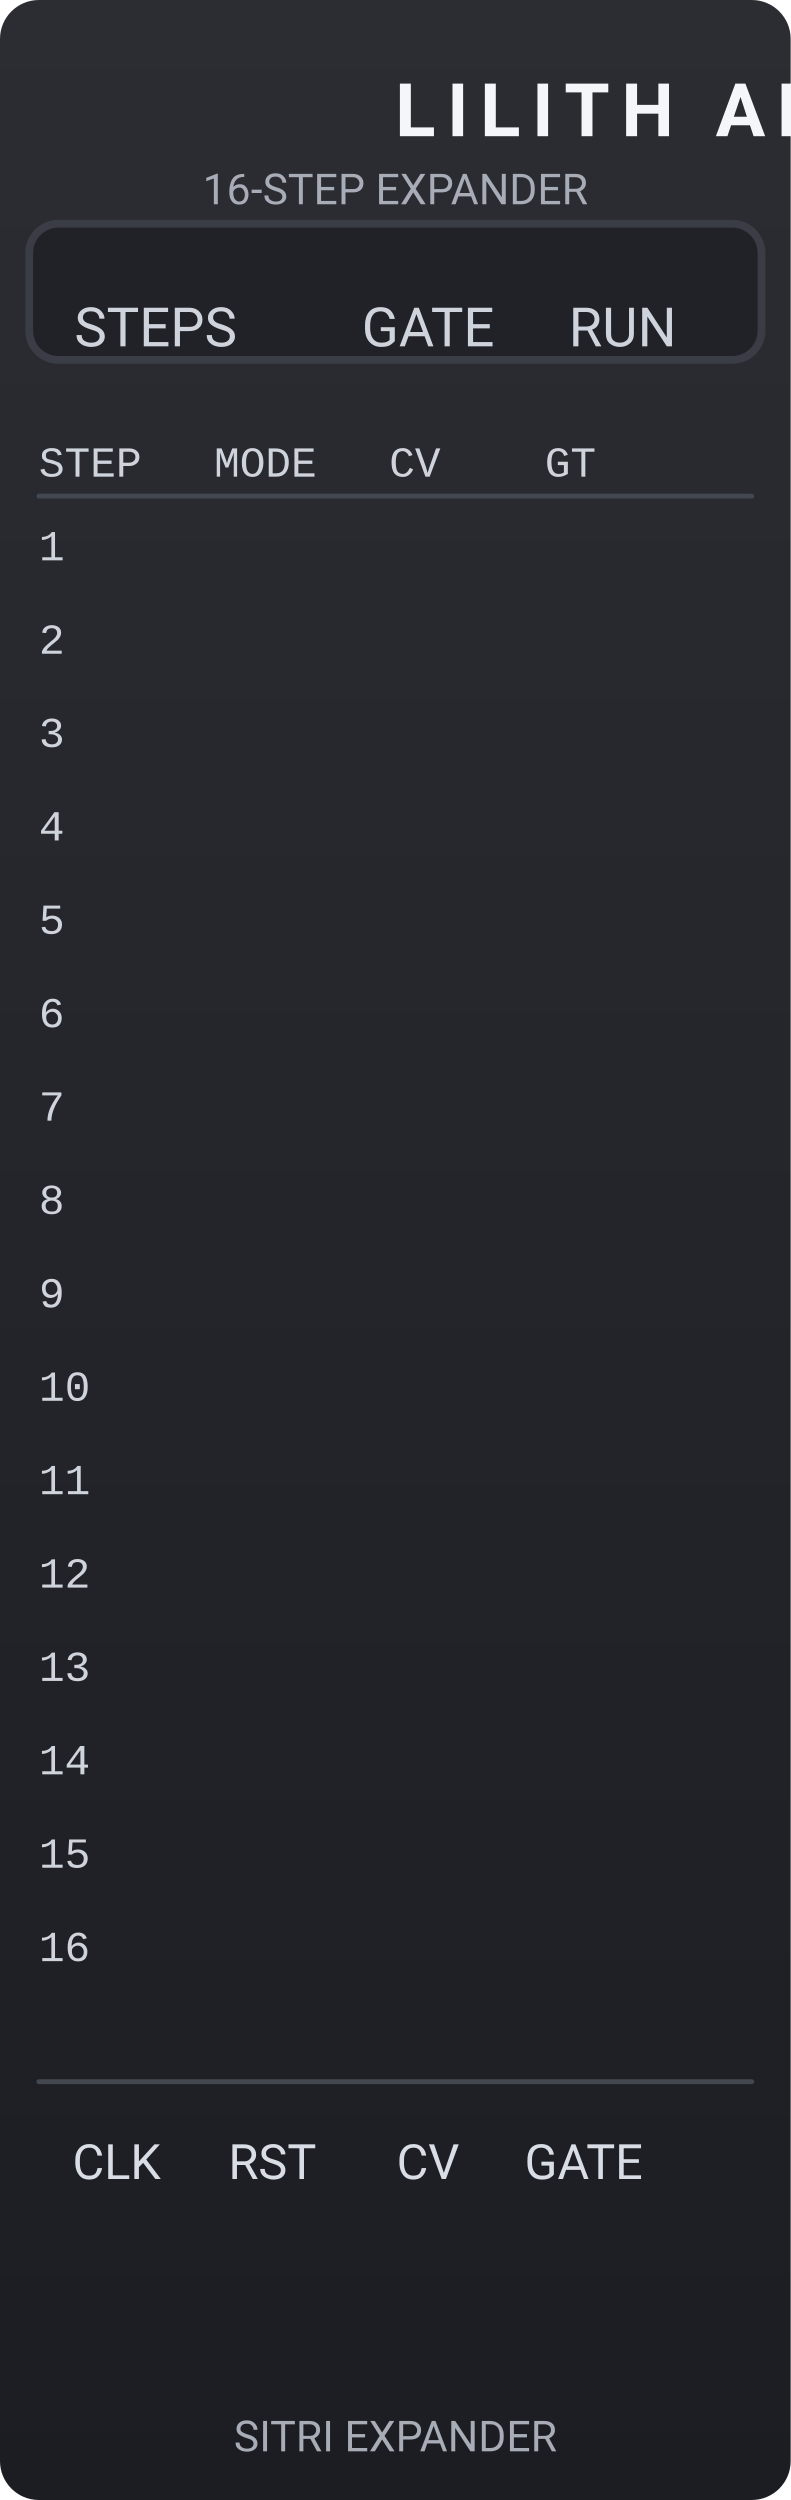
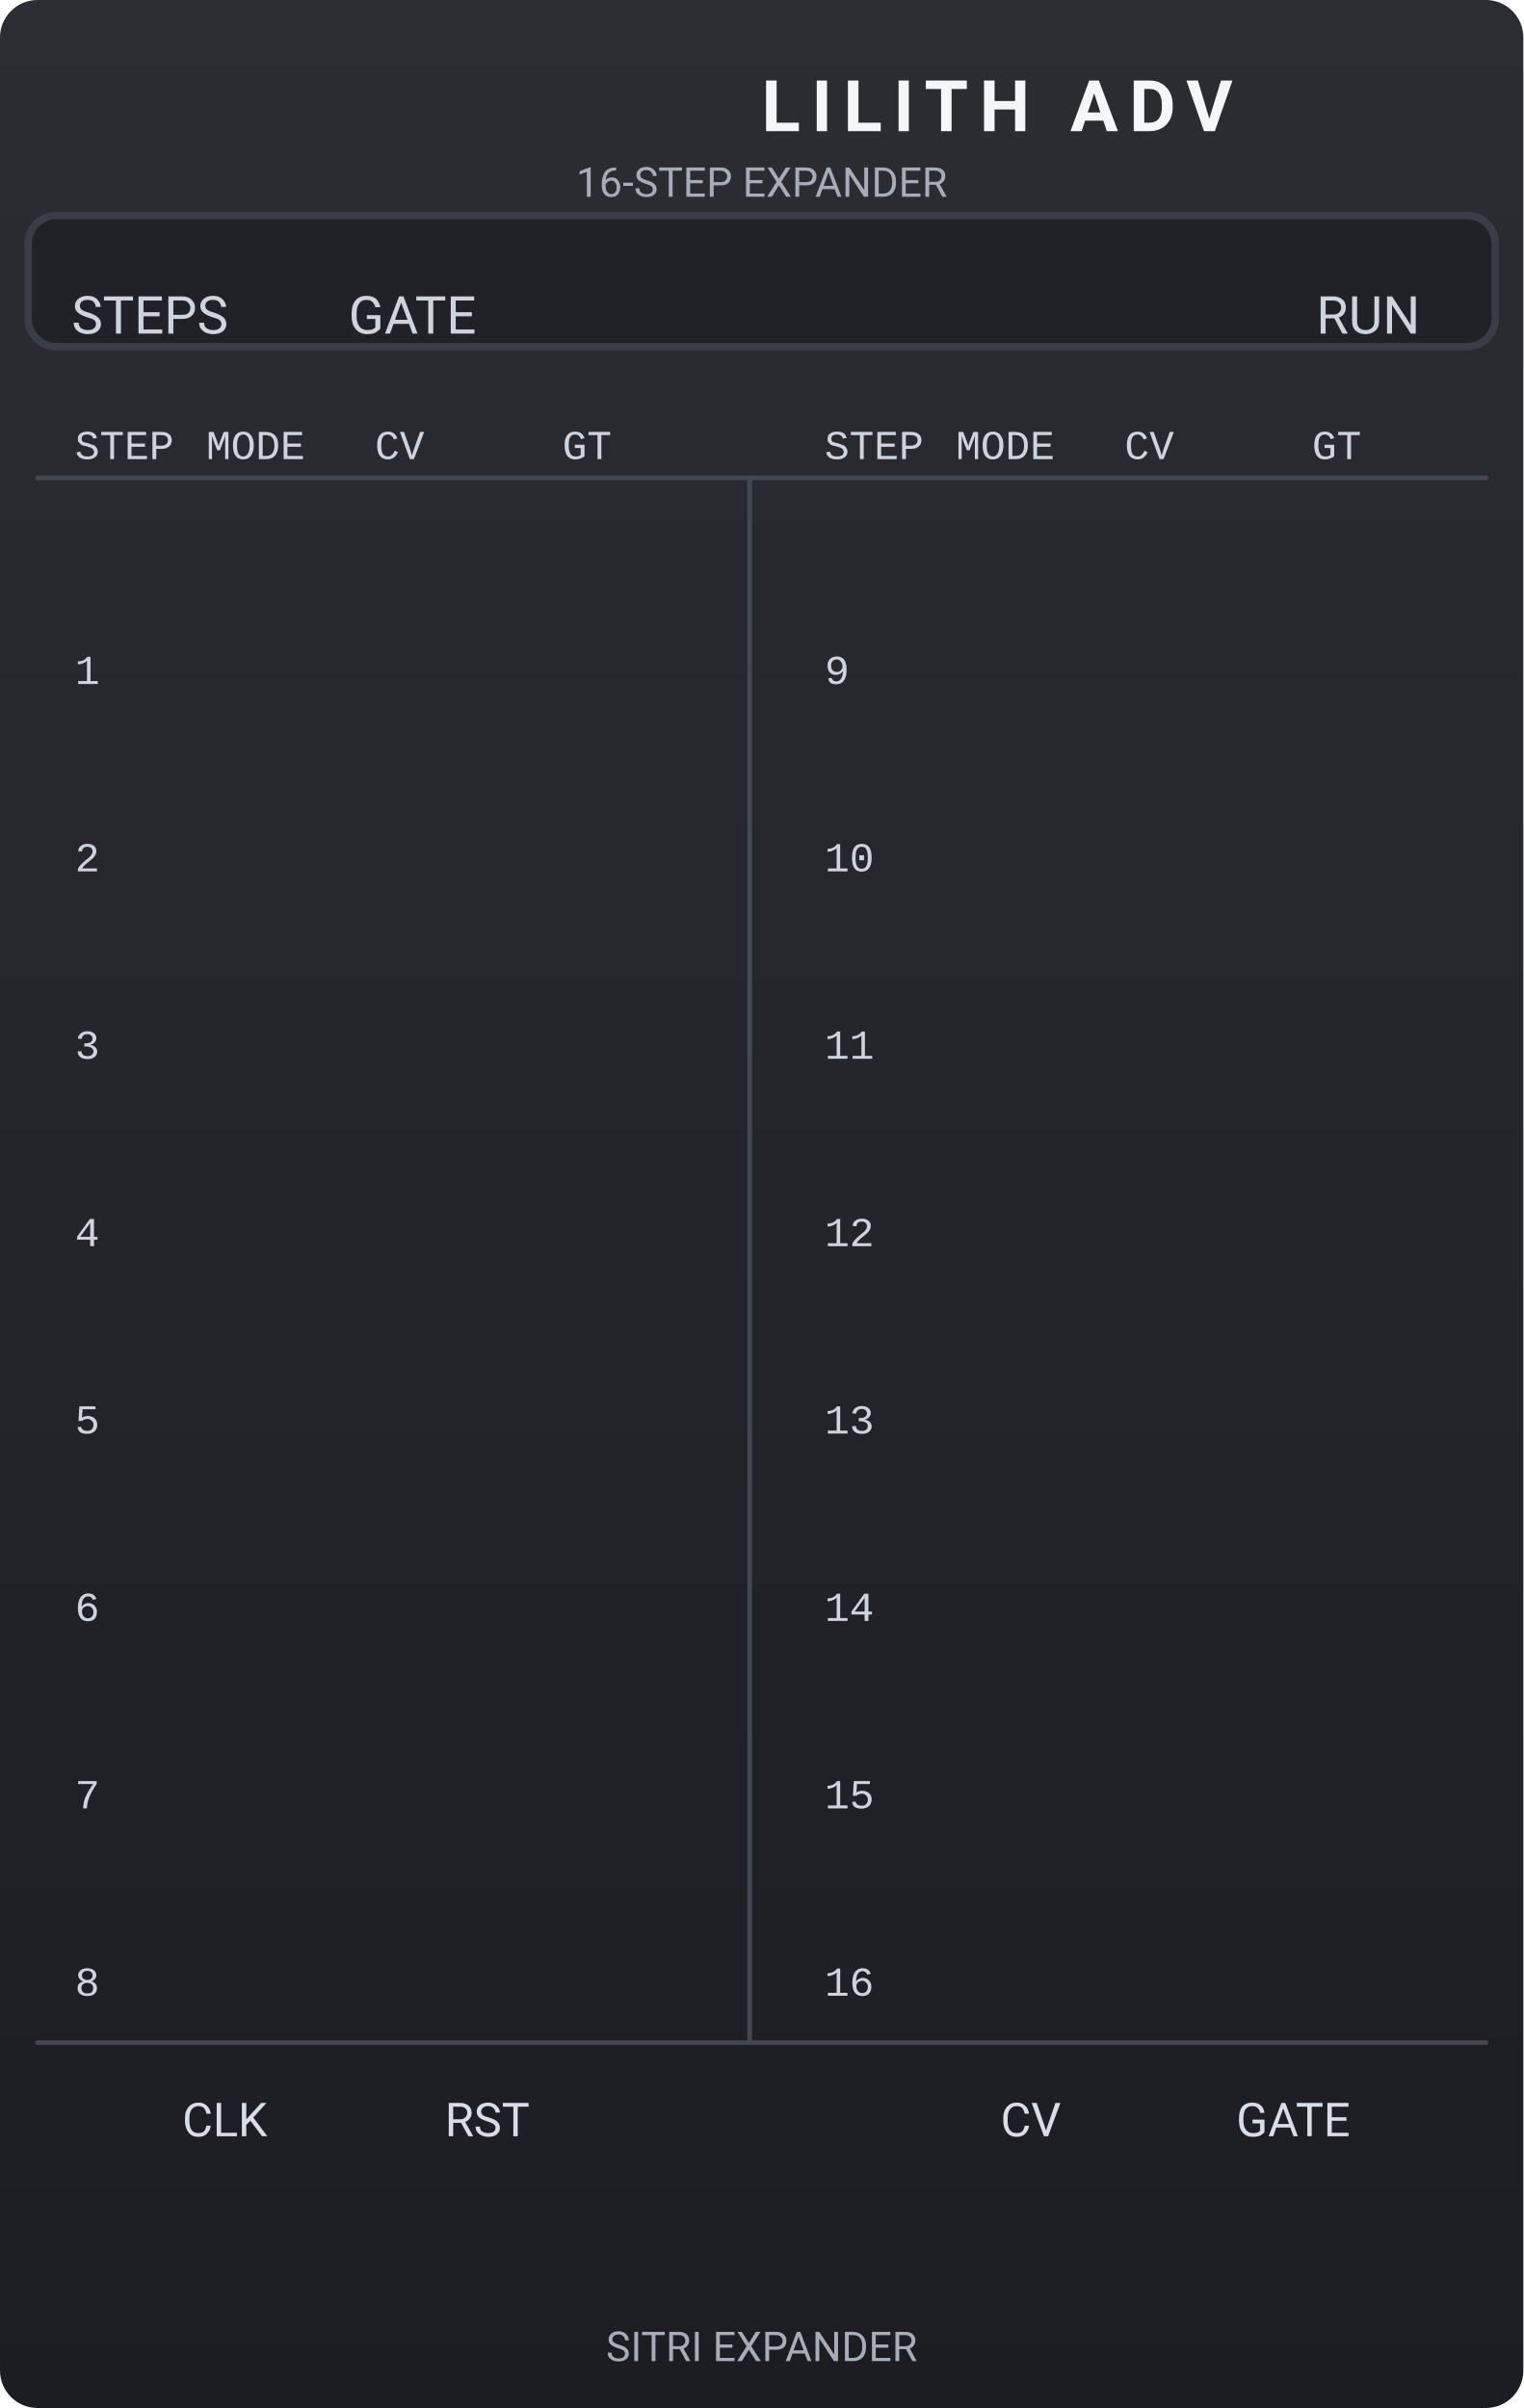
- <svg xmlns="http://www.w3.org/2000/svg" width="40.64mm" height="128.5mm" viewBox="0 0 40.64 128.5">
+ <svg xmlns="http://www.w3.org/2000/svg" width="81.28mm" height="128.5mm" viewBox="0 0 81.28 128.5">
  <defs>
    <linearGradient id="panelGradient" x1="0" x2="0" y1="0" y2="1">
      <stop offset="0" stop-color="#2b2d33" />
      <stop offset="1" stop-color="#1b1d22" />
    </linearGradient>
    <style>
      .title { font-family: 'Roboto', 'Liberation Sans', sans-serif; font-size: 3.8px; fill: #f5f6fa; font-weight: 600; letter-spacing: 0.6px; }
      .label { font-family: 'Roboto', 'Liberation Sans', sans-serif; font-size: 2.8px; fill: #cfd3dc; text-anchor: middle; }
      .sub { font-family: 'Roboto', 'Liberation Sans', sans-serif; font-size: 2.2px; fill: #a7acb7; text-anchor: middle; }
      .jack { font-family: 'Roboto', 'Liberation Sans', sans-serif; font-size: 2.5px; fill: #d9dde5; text-anchor: middle; }
      .divider { stroke: #434750; stroke-width: 0.25; stroke-linecap: round; }
      .step { font-family: 'Roboto Mono', 'Liberation Mono', monospace; font-size: 2.2px; fill: #cfd3dc; font-weight: 500; }
    </style>
  </defs>
-   <rect width="40.64" height="128.5" fill="url(#panelGradient)" rx="2" ry="2" />
-   <text class="title" x="20.32" y="7">LILITH ADV</text>
-   <text class="sub" x="20.32" y="10.5">16-STEP EXPANDER</text>
-   <rect x="1.5" y="11.5" width="37.64" height="7" fill="#202228" stroke="#3a3d46" stroke-width="0.4" rx="1.5" />
+   <rect width="81.28" height="128.5" fill="url(#panelGradient)" rx="2" ry="2" />
+   <text class="title" x="40.64" y="7">LILITH ADV</text>
+   <text class="sub" x="40.64" y="10.5">16-STEP EXPANDER</text>
+   <rect x="1.5" y="11.5" width="78.28" height="7" fill="#202228" stroke="#3a3d46" stroke-width="0.4" rx="1.5" />
  <text class="label" x="8" y="17.8">STEPS</text>
  <text class="label" x="22" y="17.8">GATE</text>
-   <text class="label" x="32" y="17.8">RUN</text>
-   <text class="step" x="2" y="24.5">STEP</text>
+   <text class="label" x="73" y="17.8">RUN</text>
+   <text class="step" x="4" y="24.5">STEP</text>
  <text class="step" x="11" y="24.5">MODE</text>
  <text class="step" x="20" y="24.5">CV</text>
-   <text class="step" x="28" y="24.5">GT</text>
-   <line class="divider" x1="2" y1="25.5" x2="38.64" y2="25.5" />
+   <text class="step" x="30" y="24.5">GT</text>
+   <text class="step" x="44" y="24.5">STEP</text>
+   <text class="step" x="51" y="24.5">MODE</text>
+   <text class="step" x="60" y="24.5">CV</text>
+   <text class="step" x="70" y="24.5">GT</text>
+   <line class="divider" x1="2" y1="25.5" x2="79.28" y2="25.5" />
  <g>
-     <text class="step" x="2" y="28.8">1</text>
-     <text class="step" x="2" y="33.6">2</text>
-     <text class="step" x="2" y="38.4">3</text>
-     <text class="step" x="2" y="43.2">4</text>
-     <text class="step" x="2" y="48.0">5</text>
-     <text class="step" x="2" y="52.8">6</text>
-     <text class="step" x="2" y="57.6">7</text>
-     <text class="step" x="2" y="62.4">8</text>
-     <text class="step" x="2" y="67.2">9</text>
-     <text class="step" x="2" y="72.0">10</text>
-     <text class="step" x="2" y="76.8">11</text>
-     <text class="step" x="2" y="81.6">12</text>
-     <text class="step" x="2" y="86.4">13</text>
-     <text class="step" x="2" y="91.2">14</text>
-     <text class="step" x="2" y="96.0">15</text>
-     <text class="step" x="2" y="100.8">16</text>
+     <text class="step" x="4" y="36.5">1</text>
+     <text class="step" x="4" y="46.5">2</text>
+     <text class="step" x="4" y="56.5">3</text>
+     <text class="step" x="4" y="66.5">4</text>
+     <text class="step" x="4" y="76.5">5</text>
+     <text class="step" x="4" y="86.5">6</text>
+     <text class="step" x="4" y="96.5">7</text>
+     <text class="step" x="4" y="106.5">8</text>
  </g>
-   <line class="divider" x1="2" y1="107" x2="38.64" y2="107" />
-   <text class="jack" x="6" y="112">CLK</text>
-   <text class="jack" x="14" y="112">RST</text>
-   <text class="jack" x="22" y="112">CV</text>
-   <text class="jack" x="30" y="112">GATE</text>
-   <text class="sub" x="20.32" y="126">SITRI EXPANDER</text>
+   <g>
+     <text class="step" x="44" y="36.5">9</text>
+     <text class="step" x="44" y="46.5">10</text>
+     <text class="step" x="44" y="56.5">11</text>
+     <text class="step" x="44" y="66.5">12</text>
+     <text class="step" x="44" y="76.5">13</text>
+     <text class="step" x="44" y="86.5">14</text>
+     <text class="step" x="44" y="96.5">15</text>
+     <text class="step" x="44" y="106.5">16</text>
+   </g>
+   <line class="divider" x1="40" y1="25.5" x2="40" y2="109" />
+   <line class="divider" x1="2" y1="109" x2="79.28" y2="109" />
+   <text class="jack" x="12" y="114">CLK</text>
+   <text class="jack" x="26" y="114">RST</text>
+   <text class="jack" x="55" y="114">CV</text>
+   <text class="jack" x="69" y="114">GATE</text>
+   <text class="sub" x="40.64" y="126">SITRI EXPANDER</text>
</svg>
